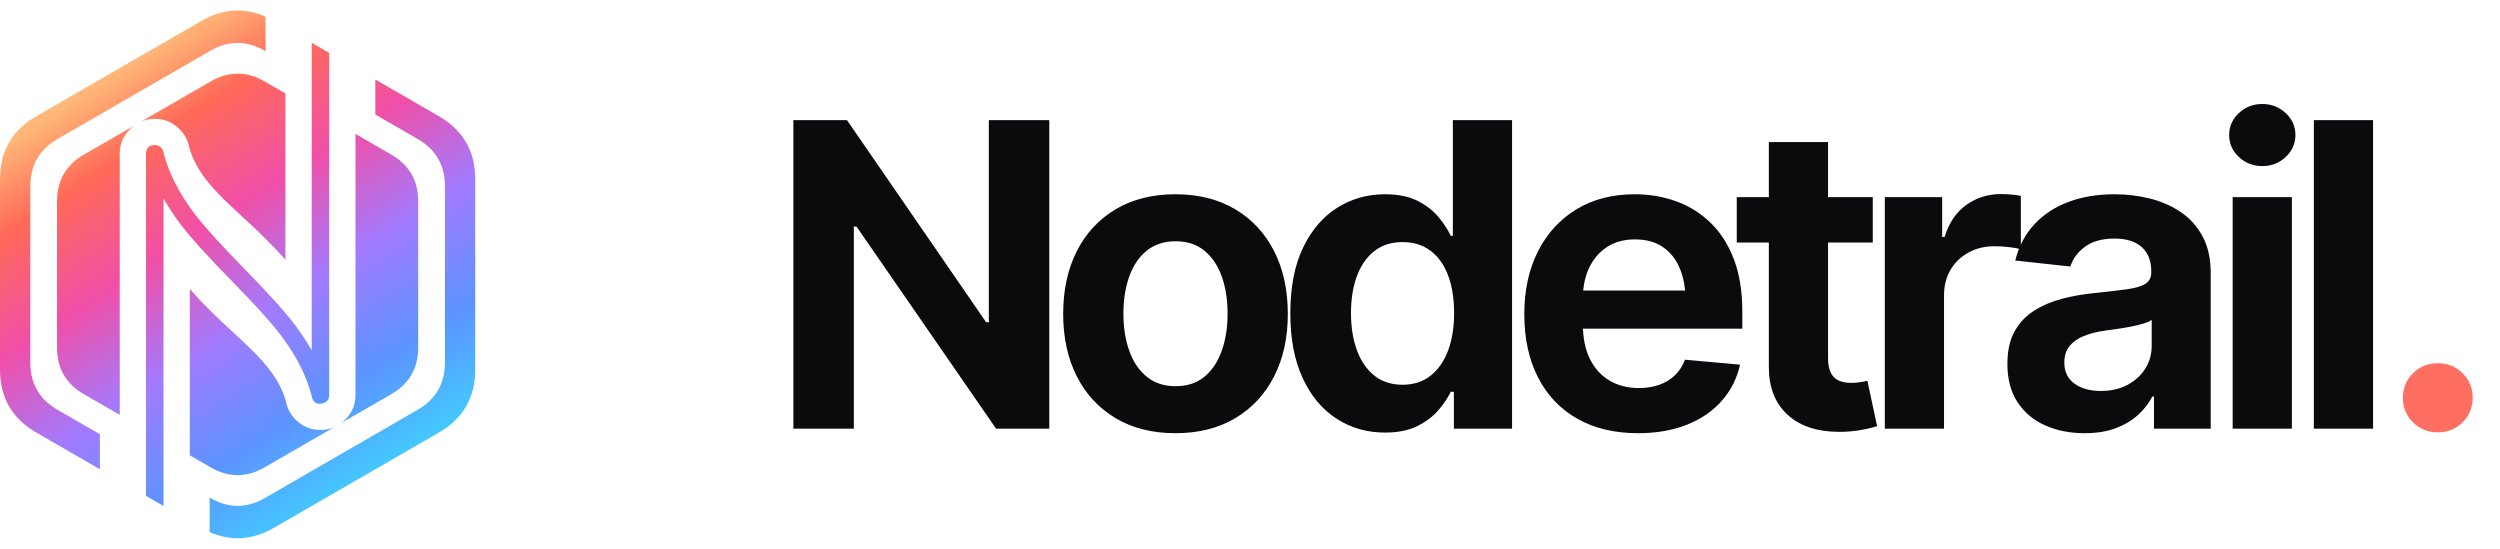
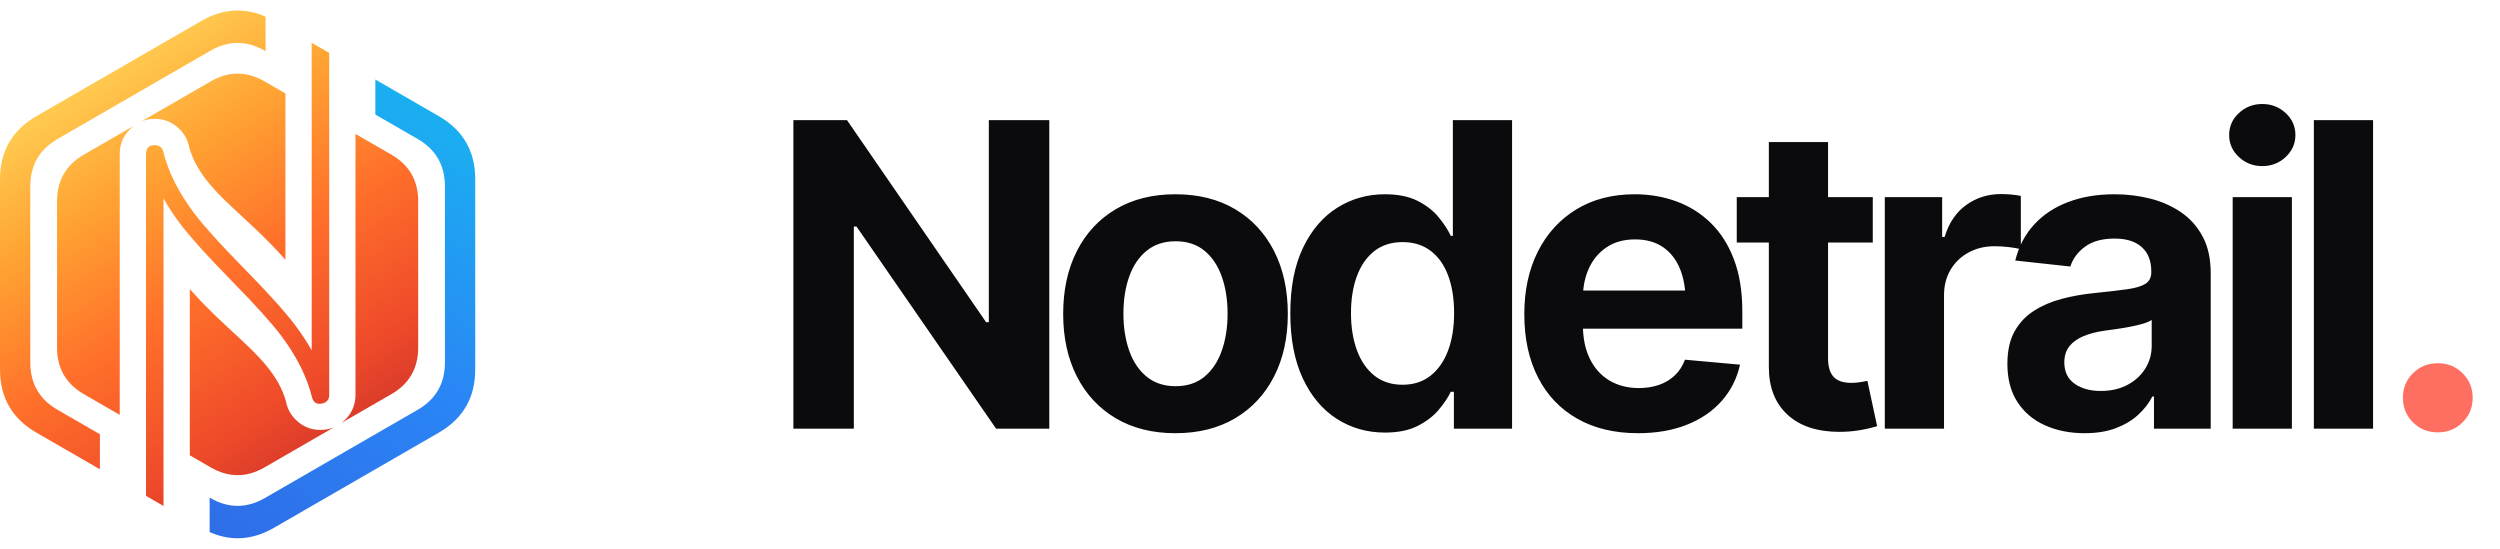
<svg xmlns="http://www.w3.org/2000/svg" width="428.221" height="94" viewBox="0 0 428.221 94">
  <defs>
    <linearGradient id="ntF5anodetraillockupinktransparent" gradientUnits="userSpaceOnUse" x1="38" y1="26" x2="82" y2="94">
-       <stop offset="0" stop-color="#FFB878" />
-       <stop offset="0.16" stop-color="#FF6A58" />
-       <stop offset="0.38" stop-color="#F04FA8" />
-       <stop offset="0.6" stop-color="#A27BFF" />
-       <stop offset="0.82" stop-color="#5C93FF" />
-       <stop offset="1" stop-color="#45C6FF" />
+       <stop offset="0" stop-color="#FFC84E" />
+       <stop offset="0.22" stop-color="#FFA232" />
+       <stop offset="0.5" stop-color="#FF6E2A" />
+       <stop offset="0.78" stop-color="#EE4A2A" />
+       <stop offset="1" stop-color="#C9302A" />
+     </linearGradient>
+     <linearGradient id="ntF5anodetraillockupinktransparentblue" gradientUnits="userSpaceOnUse" x1="60" y1="104" x2="100" y2="30">
+       <stop offset="0" stop-color="#2E6FE8" />
+       <stop offset="0.45" stop-color="#2A86F5" />
+       <stop offset="1" stop-color="#18B4F0" />
    </linearGradient>
  </defs>
  <g transform="translate(-19.3 -13)">
    <g transform="translate(0 0) scale(1)">
-       <path fill-rule="evenodd" fill="url(#ntF5anodetraillockupinktransparent)" d="M53.76 16.6Q59.28 13.42 64.79 15.86V21.77L64.68 21.7Q60 19 55.32 21.7L29.17 36.8Q24.49 39.5 24.49 44.9V75.1Q24.49 80.5 29.17 83.2L36.41 87.38V93.38L25.53 87.1Q19.3 83.5 19.3 76.3V43.7Q19.3 36.5 25.53 32.9ZM55.21 104.14V98.23L55.32 98.3Q60 101 64.68 98.3L90.83 83.2Q95.51 80.5 95.51 75.1V44.9Q95.51 39.5 90.83 36.8L83.59 32.62V26.62L94.47 32.9Q100.7 36.5 100.7 43.7V76.3Q100.7 83.5 94.47 87.1L66.24 103.4Q60.72 106.58 55.21 104.14ZM72.69 20.33 75.69 22.06V80.64Q75.69 81.81 74.55 82.1Q73.1 82.46 72.73 81Q71.43 75.76 67.4 70.42Q64.92 67.15 58.93 61.05Q52.8 54.81 50.21 51.39Q48.55 49.19 47.31 46.99V99.67L44.31 97.94V39.36Q44.31 37.86 45.81 37.86Q46.98 37.86 47.27 39Q48.57 44.24 52.6 49.58Q55.08 52.85 61.07 58.95Q67.2 65.19 69.79 68.61Q71.45 70.81 72.69 73.01ZM42.22 34.55Q41.88 34.81 41.57 35.12Q39.81 36.87 39.81 39.36V84.06L33.67 80.52Q29.07 77.86 29.07 72.54V47.46Q29.07 42.14 33.67 39.48ZM77.78 85.45Q78.11 85.2 78.42 84.9C78.43 84.89 78.44 84.88 78.45 84.87Q80.19 83.11 80.19 80.64V35.94L86.33 39.48Q90.93 42.14 90.93 47.46V72.54Q90.93 77.86 86.33 80.52ZM55.39 26.94Q60 24.28 64.61 26.94L68.19 29.01V57.5L68.13 57.43L67.75 57.01L67.38 56.6L67 56.19L66.63 55.78L66.25 55.38L65.87 54.99L65.49 54.6L65.11 54.22L64.73 53.84L64.36 53.47L63.98 53.1L63.6 52.74L63.22 52.37L62.85 52.02L62.47 51.67L62.1 51.32L61.73 50.97L61.36 50.63L60.99 50.29L60.63 49.95L60.27 49.62L59.91 49.29L59.56 48.96L59.21 48.63L58.86 48.3L58.52 47.97L58.18 47.65L57.84 47.33L57.51 47L57.19 46.68L56.87 46.35L56.56 46.03L56.26 45.7L55.96 45.38L55.66 45.05L55.38 44.72L55.1 44.39L54.83 44.05L54.56 43.72L54.31 43.38L54.06 43.04L53.83 42.69L53.6 42.35L53.38 42L53.17 41.65L52.97 41.29L52.78 40.93L52.6 40.57L52.42 40.2L52.26 39.83L52.12 39.45L51.98 39.07L51.85 38.69L51.74 38.3L51.7 38.18Q51.38 36.44 50.05 35.12Q48.3 33.36 45.81 33.36Q44.58 33.36 43.53 33.79ZM51.81 90.99V62.5L51.87 62.57L52.25 62.99L52.62 63.4L53 63.81L53.37 64.22L53.75 64.62L54.13 65.01L54.51 65.4L54.89 65.78L55.27 66.16L55.64 66.53L56.02 66.9L56.4 67.26L56.78 67.63L57.15 67.98L57.53 68.33L57.9 68.68L58.27 69.03L58.64 69.37L59.01 69.71L59.37 70.05L59.73 70.38L60.09 70.71L60.44 71.04L60.79 71.37L61.14 71.7L61.48 72.03L61.82 72.35L62.16 72.68L62.49 73L62.81 73.32L63.13 73.65L63.44 73.97L63.74 74.3L64.04 74.62L64.34 74.95L64.62 75.28L64.9 75.61L65.17 75.95L65.43 76.28L65.69 76.62L65.94 76.96L66.17 77.31L66.4 77.65L66.62 78L66.83 78.35L67.03 78.71L67.22 79.07L67.4 79.43L67.57 79.8L67.74 80.17L67.88 80.55L68.02 80.93L68.15 81.31L68.26 81.7L68.3 81.82Q68.62 83.55 69.93 84.87Q69.94 84.88 69.95 84.88Q69.95 84.89 69.96 84.9Q71.71 86.64 74.19 86.64Q75.42 86.64 76.47 86.21L64.61 93.06Q60 95.72 55.39 93.06Z" />
+       <path fill-rule="evenodd" fill="url(#ntF5anodetraillockupinktransparent)" d="M53.76 16.6Q59.28 13.42 64.79 15.86V21.77L64.68 21.7Q60 19 55.32 21.7L29.17 36.8Q24.49 39.5 24.49 44.9V75.1Q24.49 80.5 29.17 83.2L36.41 87.38V93.38L25.53 87.1Q19.3 83.5 19.3 76.3V43.7Q19.3 36.5 25.53 32.9ZM72.69 20.33 75.69 22.06V80.64Q75.69 81.81 74.55 82.1Q73.1 82.46 72.73 81Q71.43 75.76 67.4 70.42Q64.92 67.15 58.93 61.05Q52.8 54.81 50.21 51.39Q48.55 49.19 47.31 46.99V99.67L44.31 97.94V39.36Q44.31 37.86 45.81 37.86Q46.98 37.86 47.27 39Q48.57 44.24 52.6 49.58Q55.08 52.85 61.07 58.95Q67.2 65.19 69.79 68.61Q71.45 70.81 72.69 73.01ZM42.22 34.55Q41.88 34.81 41.57 35.12Q39.81 36.87 39.81 39.36V84.06L33.67 80.52Q29.07 77.86 29.07 72.54V47.46Q29.07 42.14 33.67 39.48ZM77.78 85.45Q78.11 85.2 78.42 84.9C78.43 84.89 78.44 84.88 78.45 84.87Q80.19 83.11 80.19 80.64V35.94L86.33 39.48Q90.93 42.14 90.93 47.46V72.54Q90.93 77.86 86.33 80.52ZM55.39 26.94Q60 24.28 64.61 26.94L68.19 29.01V57.5L68.13 57.43L67.75 57.01L67.38 56.6L67 56.19L66.63 55.78L66.25 55.38L65.87 54.99L65.49 54.6L65.11 54.22L64.73 53.84L64.36 53.47L63.98 53.1L63.6 52.74L63.22 52.37L62.85 52.02L62.47 51.67L62.1 51.32L61.73 50.97L61.36 50.63L60.99 50.29L60.63 49.95L60.27 49.62L59.91 49.29L59.56 48.96L59.21 48.63L58.86 48.3L58.52 47.97L58.18 47.65L57.84 47.33L57.51 47L57.19 46.68L56.87 46.35L56.56 46.03L56.26 45.7L55.96 45.38L55.66 45.05L55.38 44.72L55.1 44.39L54.83 44.05L54.56 43.72L54.31 43.38L54.06 43.04L53.83 42.69L53.6 42.35L53.38 42L53.17 41.65L52.97 41.29L52.78 40.93L52.6 40.57L52.42 40.2L52.26 39.83L52.12 39.45L51.98 39.07L51.85 38.69L51.74 38.3L51.7 38.18Q51.38 36.44 50.05 35.12Q48.3 33.36 45.81 33.36Q44.58 33.36 43.53 33.79ZM51.81 90.99V62.5L51.87 62.57L52.25 62.99L52.62 63.4L53 63.81L53.37 64.22L53.75 64.62L54.13 65.01L54.51 65.4L54.89 65.78L55.27 66.16L55.64 66.53L56.02 66.9L56.4 67.26L56.78 67.63L57.15 67.98L57.53 68.33L57.9 68.68L58.27 69.03L58.64 69.37L59.01 69.71L59.37 70.05L59.73 70.38L60.09 70.71L60.44 71.04L60.79 71.37L61.14 71.7L61.48 72.03L61.82 72.35L62.16 72.68L62.49 73L62.81 73.32L63.13 73.65L63.44 73.97L63.74 74.3L64.04 74.62L64.34 74.95L64.62 75.28L64.9 75.61L65.17 75.95L65.43 76.28L65.69 76.62L65.94 76.96L66.17 77.31L66.4 77.65L66.62 78L66.83 78.35L67.03 78.71L67.22 79.07L67.4 79.43L67.57 79.8L67.74 80.17L67.88 80.55L68.02 80.93L68.15 81.31L68.26 81.7L68.3 81.82Q68.62 83.55 69.93 84.87Q69.94 84.88 69.95 84.88Q69.95 84.89 69.96 84.9Q71.71 86.64 74.19 86.64Q75.42 86.64 76.47 86.21L64.61 93.06Q60 95.72 55.39 93.06Z" />
+       <path fill-rule="evenodd" fill="url(#ntF5anodetraillockupinktransparentblue)" d="M55.21 104.14V98.23L55.32 98.3Q60 101 64.68 98.3L90.83 83.2Q95.51 80.5 95.51 75.1V44.9Q95.51 39.5 90.83 36.8L83.59 32.62V26.62L94.47 32.9Q100.7 36.5 100.7 43.7V76.3Q100.7 83.5 94.47 87.1L66.24 103.4Q60.72 106.58 55.21 104.14Z" />
    </g>
    <path fill="#0B0B0D" d="M199.031 33.579V86.421H189.916L166.013 51.808H165.552V86.421H155.196V33.579H164.382L188.214 68.192H188.675V33.579ZM220.631 87.201Q214.727 87.201 210.409 84.639Q206.091 82.077 203.75 77.475Q201.41 72.874 201.41 66.774Q201.41 60.621 203.75 56.01Q206.091 51.4 210.409 48.838Q214.727 46.275 220.631 46.275Q226.554 46.275 230.872 48.838Q235.19 51.4 237.539 56.01Q239.889 60.621 239.889 66.774Q239.889 72.874 237.539 77.475Q235.19 82.077 230.872 84.639Q226.554 87.201 220.631 87.201ZM220.667 79.151Q223.646 79.151 225.614 77.52Q227.583 75.888 228.576 73.069Q229.569 70.249 229.569 66.738Q229.569 63.174 228.576 60.372Q227.583 57.571 225.614 55.948Q223.646 54.326 220.667 54.326Q217.706 54.326 215.711 55.948Q213.716 57.571 212.723 60.372Q211.73 63.174 211.73 66.738Q211.73 70.249 212.723 73.069Q213.716 75.888 215.711 77.52Q217.706 79.151 220.667 79.151ZM256.524 87.095Q251.932 87.095 248.252 84.728Q244.573 82.36 242.445 77.794Q240.317 73.228 240.317 66.667Q240.317 59.947 242.507 55.407Q244.697 50.868 248.368 48.572Q252.038 46.275 256.489 46.275Q259.911 46.275 262.146 47.419Q264.38 48.563 265.736 50.221Q267.093 51.879 267.802 53.404H268.157V33.579H278.3V86.421H268.334V80.108H267.802Q267.057 81.651 265.674 83.265Q264.291 84.878 262.066 85.987Q259.84 87.095 256.524 87.095ZM259.539 78.903Q262.358 78.903 264.327 77.36Q266.295 75.817 267.332 73.06Q268.37 70.302 268.37 66.632Q268.37 62.926 267.35 60.195Q266.33 57.464 264.353 55.966Q262.376 54.468 259.539 54.468Q256.649 54.468 254.68 56.028Q252.712 57.588 251.71 60.328Q250.708 63.068 250.708 66.632Q250.708 70.196 251.719 72.971Q252.73 75.746 254.698 77.324Q256.666 78.903 259.539 78.903ZM299.865 87.201Q293.836 87.201 289.456 84.71Q285.076 82.219 282.736 77.635Q280.395 73.051 280.395 66.809Q280.395 60.692 282.727 56.072Q285.059 51.453 289.306 48.864Q293.552 46.275 299.298 46.275Q303.092 46.275 306.435 47.49Q309.777 48.705 312.322 51.178Q314.867 53.652 316.303 57.429Q317.739 61.206 317.739 66.348V69.292H284.757V62.766H312.757L308.022 64.575Q308.022 61.383 307.047 59.016Q306.071 56.649 304.147 55.328Q302.224 54.006 299.369 54.006Q296.514 54.006 294.519 55.336Q292.524 56.666 291.478 58.927Q290.432 61.188 290.432 64.043V68.618Q290.432 72.04 291.628 74.47Q292.825 76.899 294.989 78.184Q297.152 79.47 300.007 79.47Q301.922 79.47 303.491 78.92Q305.061 78.371 306.196 77.28Q307.33 76.19 307.916 74.611L317.349 75.463Q316.551 79.009 314.228 81.651Q311.905 84.293 308.261 85.747Q304.617 87.201 299.865 87.201ZM340.085 46.772V54.538H316.785V46.772ZM322.282 37.338H332.424V74.363Q332.424 76.527 333.382 77.555Q334.34 78.583 336.432 78.583Q337.053 78.583 337.815 78.477Q338.578 78.371 339.163 78.229L340.83 85.996Q339.18 86.492 337.576 86.731Q335.971 86.971 334.393 86.971Q328.665 86.971 325.473 84.027Q322.282 81.084 322.282 75.853ZM342.145 86.421V46.772H351.968V53.581H352.394Q353.476 49.999 356.082 48.119Q358.689 46.24 362.04 46.24Q362.838 46.24 363.796 46.32Q364.753 46.399 365.445 46.559V55.709Q364.753 55.478 363.432 55.328Q362.111 55.177 360.941 55.177Q358.458 55.177 356.49 56.25Q354.522 57.322 353.405 59.211Q352.288 61.099 352.288 63.582V86.421ZM376.371 87.201Q372.594 87.201 369.588 85.854Q366.583 84.506 364.863 81.864Q363.143 79.222 363.143 75.321Q363.143 71.987 364.366 69.779Q365.59 67.572 367.709 66.224Q369.828 64.876 372.505 64.176Q375.183 63.476 378.109 63.192Q381.584 62.837 383.712 62.536Q385.84 62.234 386.815 61.587Q387.79 60.94 387.79 59.645V59.468Q387.79 56.808 386.168 55.336Q384.545 53.865 381.513 53.865Q378.321 53.865 376.442 55.257Q374.562 56.649 373.924 58.652L364.49 57.624Q365.395 54.006 367.717 51.471Q370.04 48.935 373.551 47.605Q377.062 46.275 381.513 46.275Q384.581 46.275 387.507 46.993Q390.433 47.712 392.8 49.299Q395.167 50.886 396.568 53.475Q397.969 56.063 397.969 59.787V86.421H388.252V80.924H387.968Q387.063 82.68 385.494 84.098Q383.925 85.517 381.664 86.359Q379.403 87.201 376.371 87.201ZM379.137 79.967Q381.761 79.967 383.721 78.92Q385.68 77.874 386.771 76.119Q387.861 74.363 387.861 72.235V67.802Q387.383 68.139 386.416 68.432Q385.45 68.724 384.244 68.955Q383.038 69.185 381.859 69.354Q380.68 69.522 379.775 69.646Q377.754 69.93 376.202 70.568Q374.651 71.207 373.773 72.297Q372.895 73.388 372.895 75.072Q372.895 77.484 374.651 78.725Q376.406 79.967 379.137 79.967ZM401.731 86.421V46.772H411.874V86.421ZM406.802 41.452Q404.462 41.452 402.795 39.893Q401.128 38.334 401.128 36.132Q401.128 33.916 402.795 32.364Q404.462 30.813 406.802 30.813Q409.143 30.813 410.81 32.364Q412.477 33.916 412.477 36.123Q412.477 38.331 410.81 39.892Q409.143 41.452 406.802 41.452ZM425.779 33.579V86.421H415.636V33.579Z" />
    <path fill="#FF6F61" d="M436.864 87.06Q434.346 87.06 432.617 85.348Q430.889 83.637 430.889 81.137Q430.889 78.637 432.617 76.925Q434.346 75.214 436.864 75.214Q439.382 75.214 441.111 76.925Q442.84 78.637 442.84 81.137Q442.84 83.637 441.111 85.348Q439.382 87.06 436.864 87.06Z" />
  </g>
</svg>
